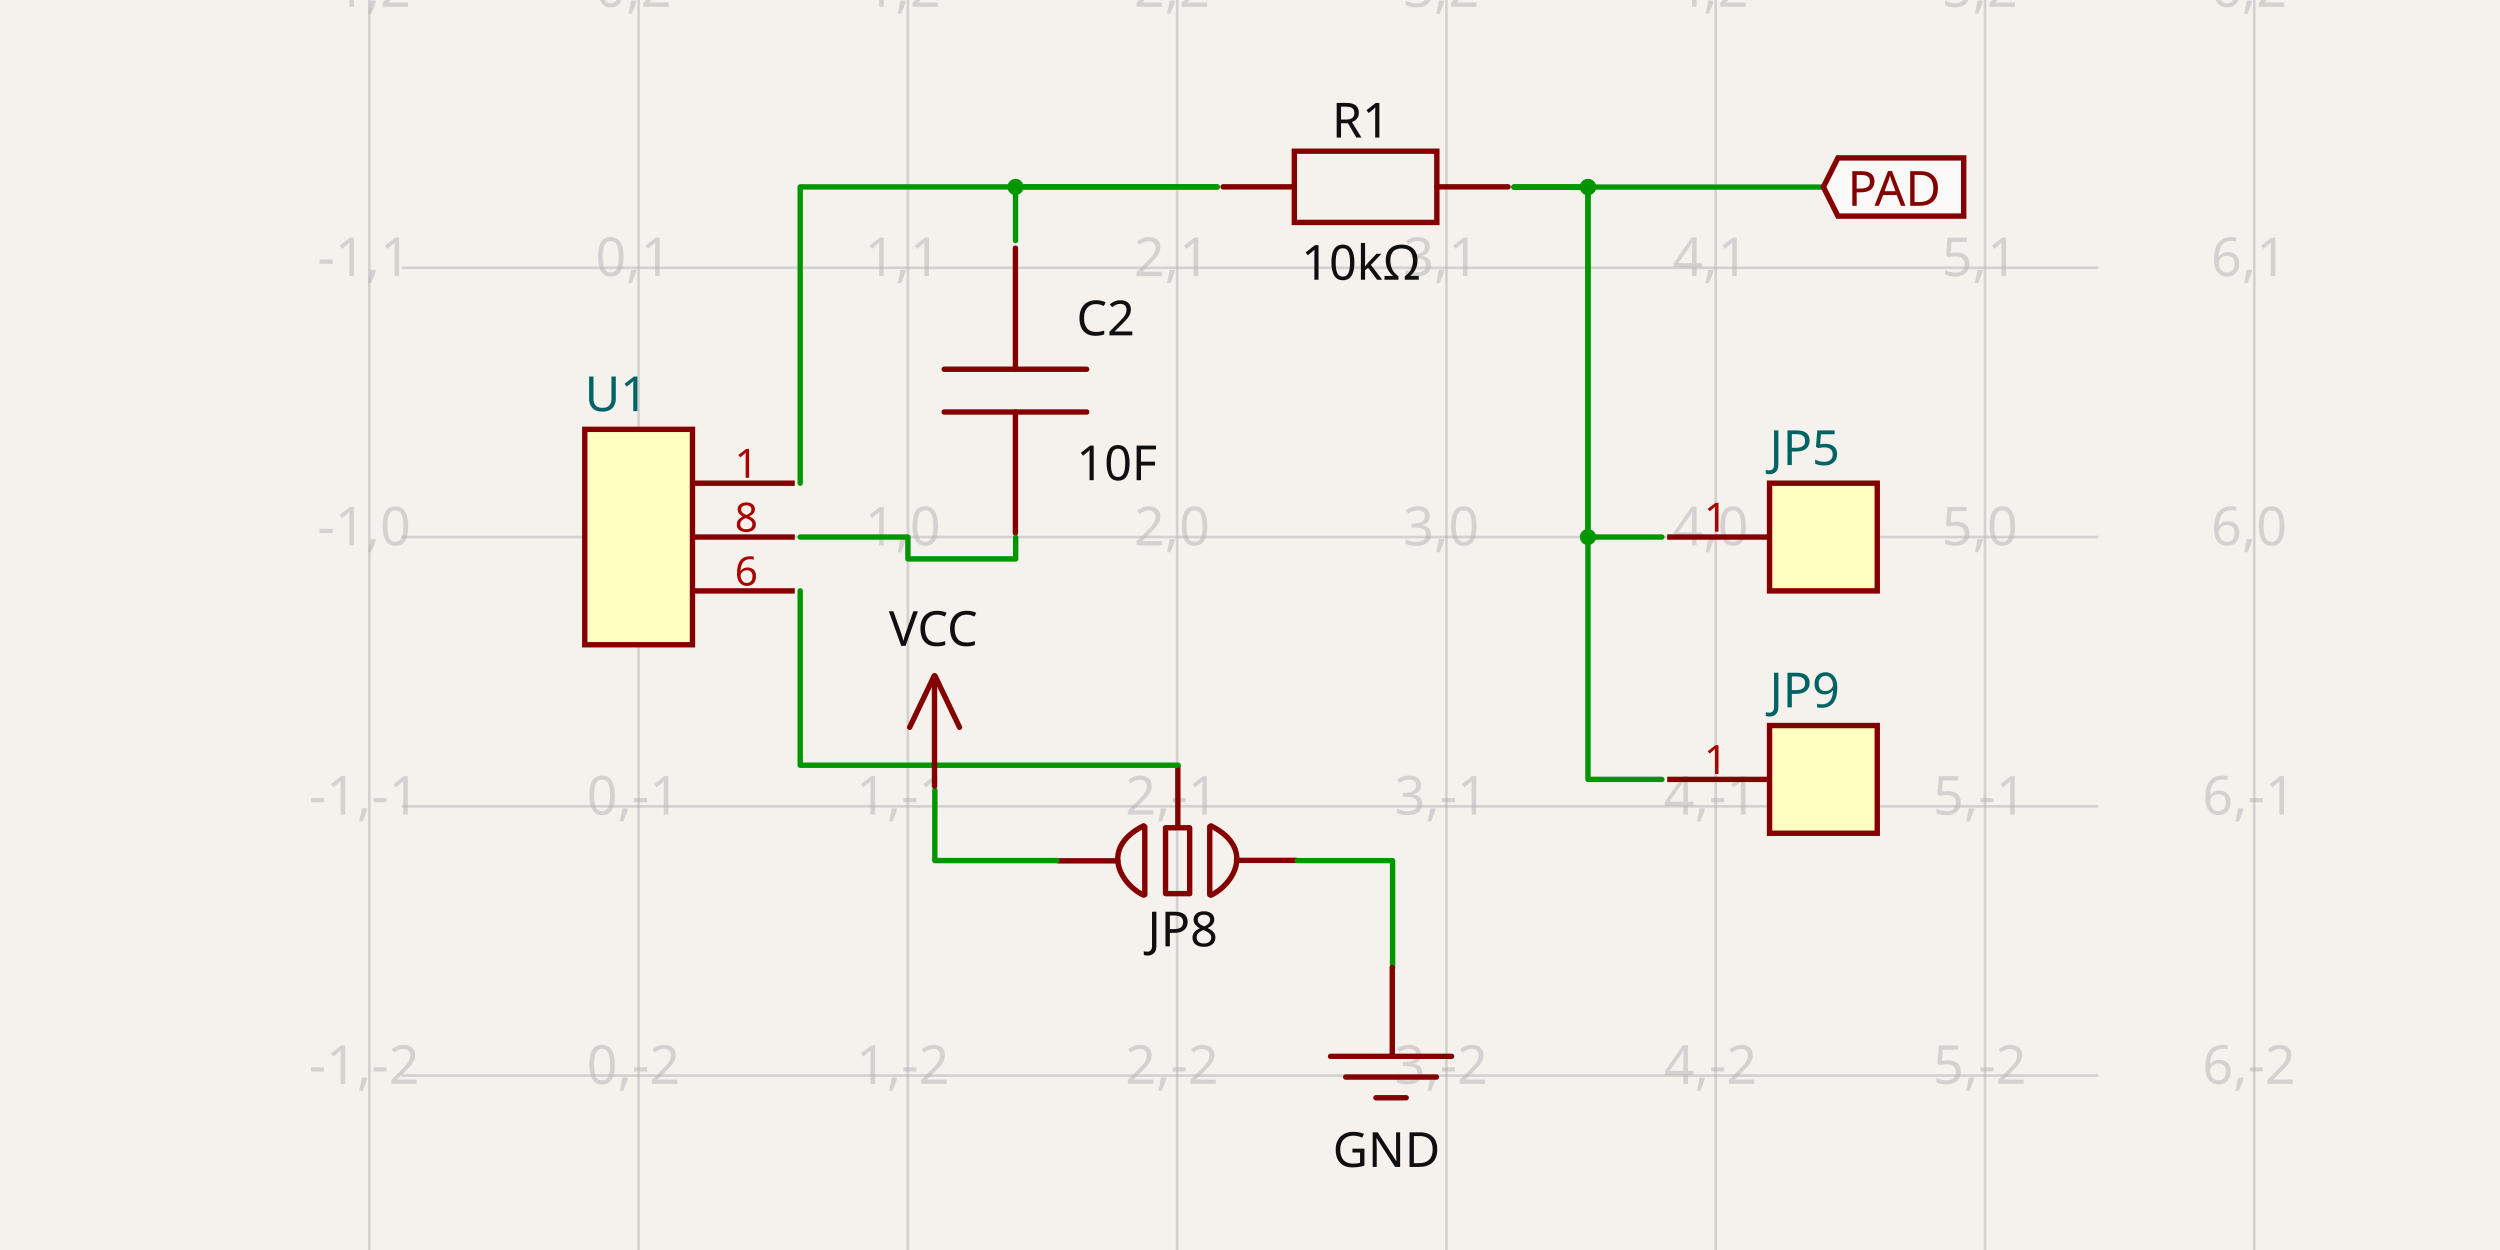
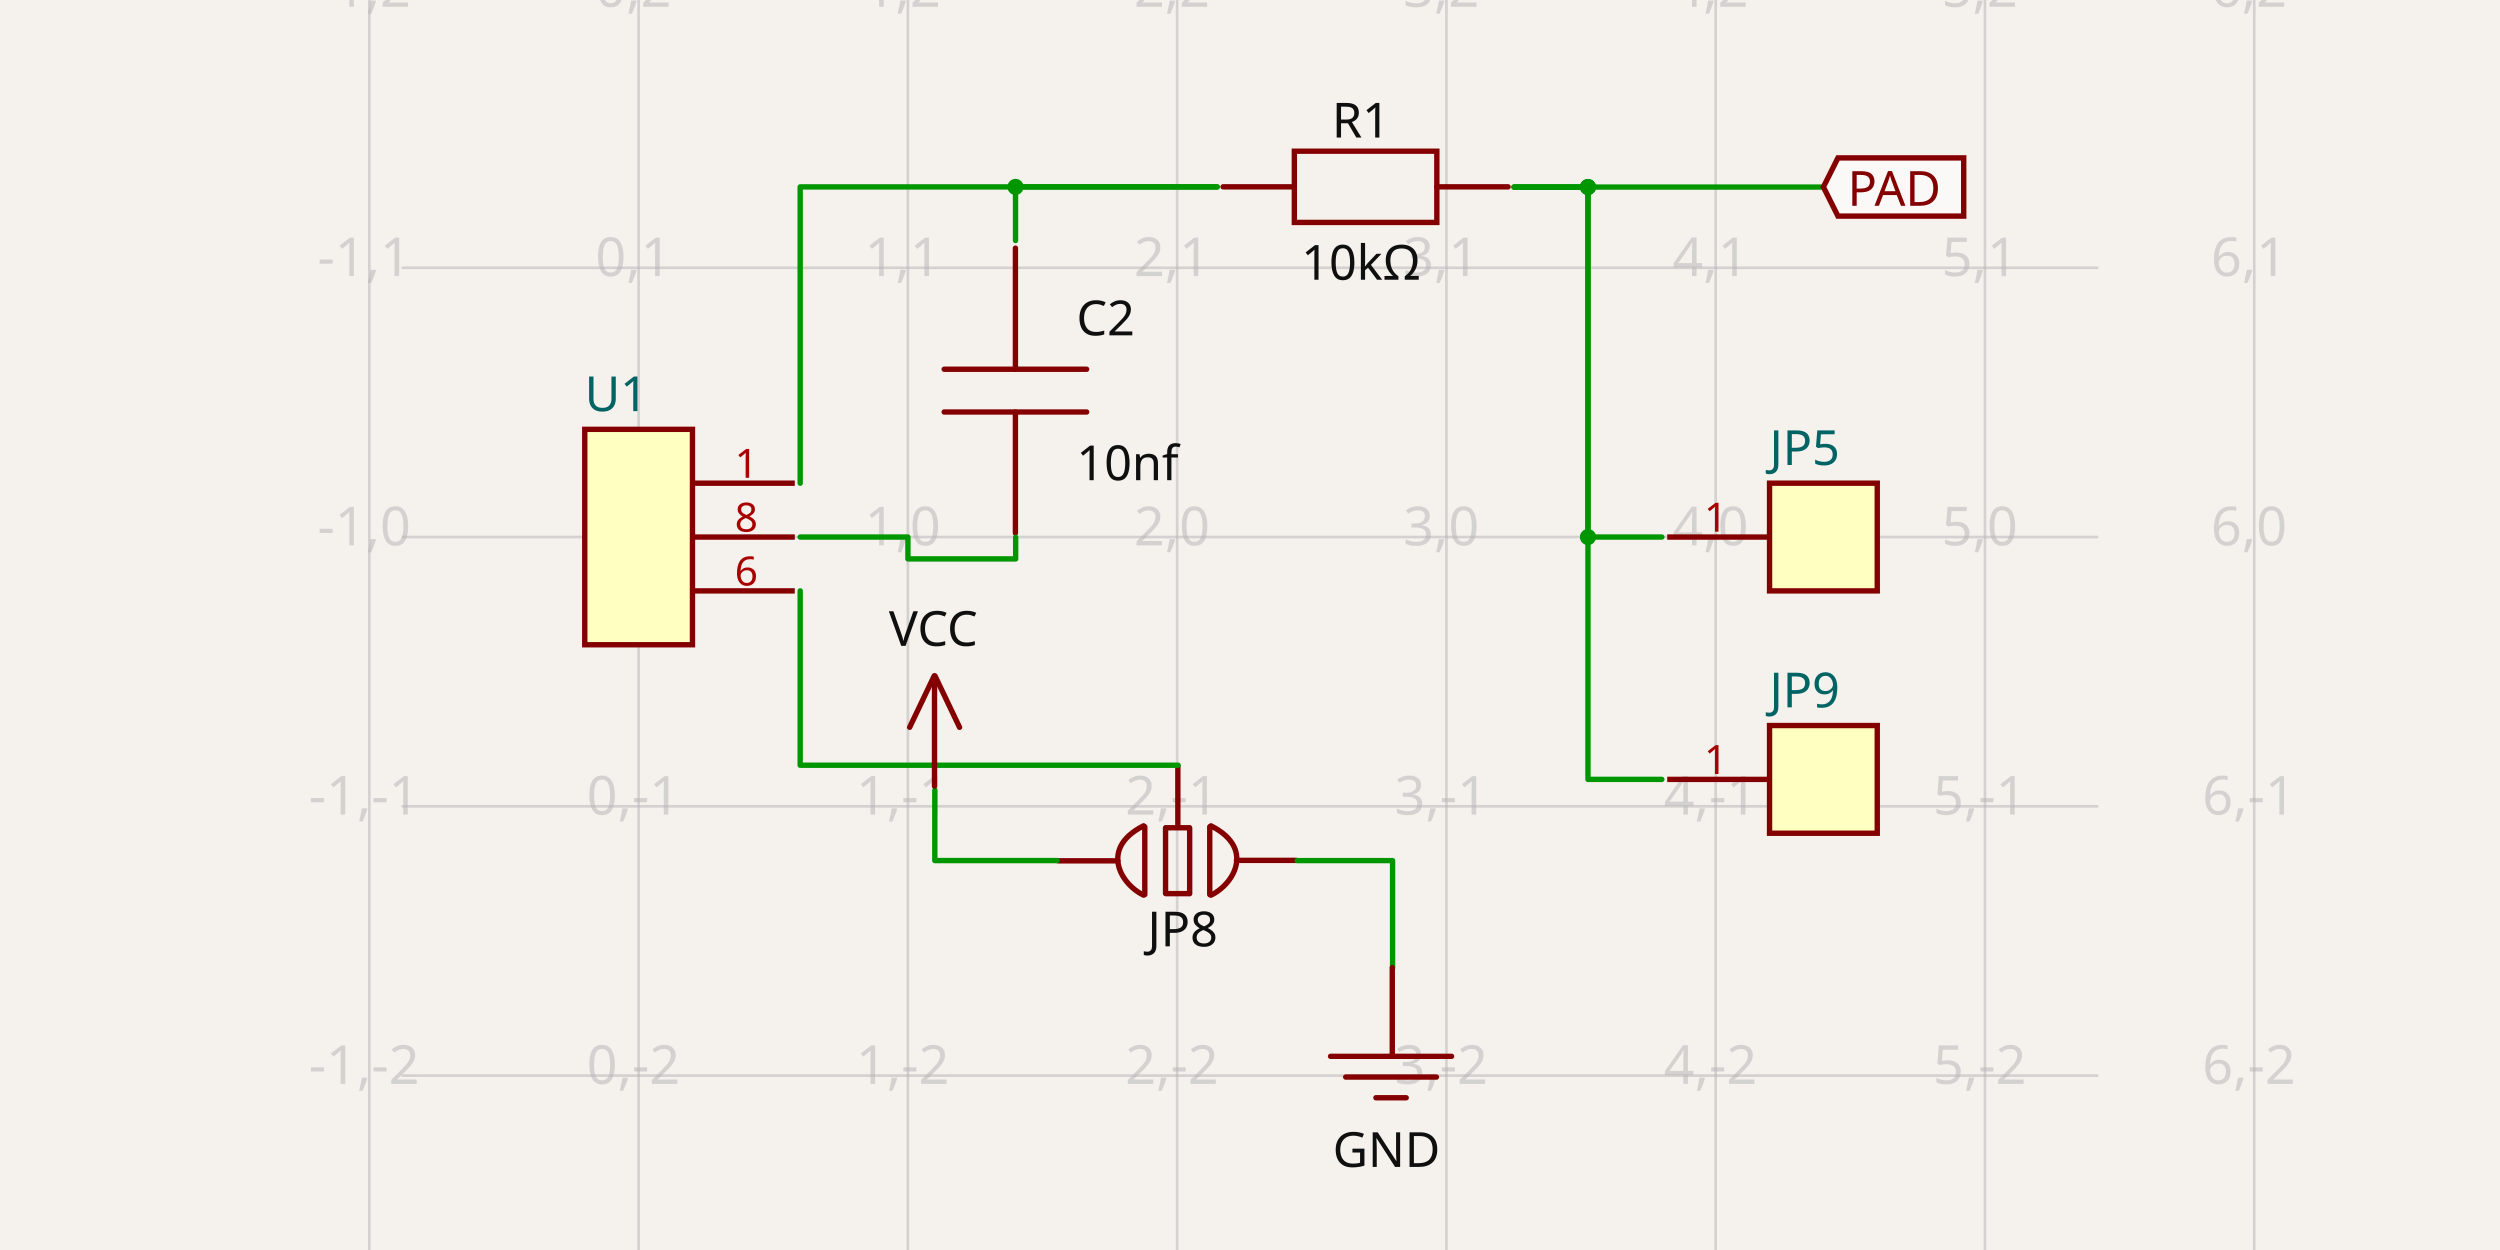
- <svg xmlns="http://www.w3.org/2000/svg" width="1200" height="600" style="background-color: rgb(245, 241, 237)" data-real-to-screen-transform="matrix(129.249378026,0,0,-129.249378026,306.5349788794,257.7821134881)" data-software-used-string="@tscircuit/core@0.0.629">
+ <svg xmlns="http://www.w3.org/2000/svg" width="1200" height="600" style="background-color: rgb(245, 241, 237)" data-real-to-screen-transform="matrix(129.249378026,0,0,-129.249378026,306.5349788794,257.7821134881)" data-software-used-string="@tscircuit/core@0.0.641">
  <style>
              .boundary { fill: rgb(245, 241, 237); }
              .schematic-boundary { fill: none; stroke: #fff; }
              .component { fill: none; stroke: rgb(132, 0, 0); }
              .chip { fill: rgb(255, 255, 194); stroke: rgb(132, 0, 0); }
              .component-pin { fill: none; stroke: rgb(132, 0, 0); }
              .trace:hover {
                filter: invert(1);
              }
              .trace:hover .trace-crossing-outline {
                opacity: 0;
              }
              .trace:hover .trace-junction {
                filter: invert(1);
              }
              .text { font-family: sans-serif; fill: rgb(0, 150, 0); }
              .pin-number { fill: rgb(169, 0, 0); }
              .port-label { fill: rgb(0, 100, 100); }
              .component-name { fill: rgb(0, 100, 100); }
            </style>
  <rect class="boundary" x="0" y="0" width="1200" height="600" />
  <g class="grid">
    <line x1="177.286" y1="600" x2="177.286" y2="-2.808064891723916e-11" stroke="rgb(181, 181, 181)" stroke-width="1.292" stroke-opacity="0.5" />
    <line x1="306.535" y1="600" x2="306.535" y2="-2.808064891723916e-11" stroke="rgb(181, 181, 181)" stroke-width="1.292" stroke-opacity="0.5" />
    <line x1="435.784" y1="600" x2="435.784" y2="-2.808064891723916e-11" stroke="rgb(181, 181, 181)" stroke-width="1.292" stroke-opacity="0.5" />
    <line x1="565.034" y1="600" x2="565.034" y2="-2.808064891723916e-11" stroke="rgb(181, 181, 181)" stroke-width="1.292" stroke-opacity="0.5" />
    <line x1="694.283" y1="600" x2="694.283" y2="-2.808064891723916e-11" stroke="rgb(181, 181, 181)" stroke-width="1.292" stroke-opacity="0.5" />
    <line x1="823.532" y1="600" x2="823.532" y2="-2.808064891723916e-11" stroke="rgb(181, 181, 181)" stroke-width="1.292" stroke-opacity="0.5" />
    <line x1="952.782" y1="600" x2="952.782" y2="-2.808064891723916e-11" stroke="rgb(181, 181, 181)" stroke-width="1.292" stroke-opacity="0.5" />
    <line x1="1082.031" y1="600" x2="1082.031" y2="-2.808064891723916e-11" stroke="rgb(181, 181, 181)" stroke-width="1.292" stroke-opacity="0.5" />
    <line x1="192.796" y1="645.53" x2="1007.204" y2="645.53" stroke="rgb(181, 181, 181)" stroke-width="1.292" stroke-opacity="0.5" />
    <line x1="192.796" y1="516.281" x2="1007.204" y2="516.281" stroke="rgb(181, 181, 181)" stroke-width="1.292" stroke-opacity="0.5" />
    <line x1="192.796" y1="387.031" x2="1007.204" y2="387.031" stroke="rgb(181, 181, 181)" stroke-width="1.292" stroke-opacity="0.5" />
    <line x1="192.796" y1="257.782" x2="1007.204" y2="257.782" stroke="rgb(181, 181, 181)" stroke-width="1.292" stroke-opacity="0.5" />
    <line x1="192.796" y1="128.533" x2="1007.204" y2="128.533" stroke="rgb(181, 181, 181)" stroke-width="1.292" stroke-opacity="0.5" />
    <line x1="192.796" y1="-0.717" x2="1007.204" y2="-0.717" stroke="rgb(181, 181, 181)" stroke-width="1.292" stroke-opacity="0.5" />
    <text x="174.786" y="640.53" fill="rgb(181, 181, 181)" font-size="25.85" fill-opacity="0.5" text-anchor="middle" dominant-baseline="middle" font-family="sans-serif">-1,-3</text>
    <text x="174.786" y="511.281" fill="rgb(181, 181, 181)" font-size="25.85" fill-opacity="0.5" text-anchor="middle" dominant-baseline="middle" font-family="sans-serif">-1,-2</text>
    <text x="174.786" y="382.031" fill="rgb(181, 181, 181)" font-size="25.85" fill-opacity="0.5" text-anchor="middle" dominant-baseline="middle" font-family="sans-serif">-1,-1</text>
    <text x="174.786" y="252.782" fill="rgb(181, 181, 181)" font-size="25.85" fill-opacity="0.5" text-anchor="middle" dominant-baseline="middle" font-family="sans-serif">-1,0</text>
    <text x="174.786" y="123.533" fill="rgb(181, 181, 181)" font-size="25.85" fill-opacity="0.5" text-anchor="middle" dominant-baseline="middle" font-family="sans-serif">-1,1</text>
    <text x="174.786" y="-5.717" fill="rgb(181, 181, 181)" font-size="25.85" fill-opacity="0.5" text-anchor="middle" dominant-baseline="middle" font-family="sans-serif">-1,2</text>
    <text x="304.035" y="640.53" fill="rgb(181, 181, 181)" font-size="25.85" fill-opacity="0.5" text-anchor="middle" dominant-baseline="middle" font-family="sans-serif">0,-3</text>
    <text x="304.035" y="511.281" fill="rgb(181, 181, 181)" font-size="25.85" fill-opacity="0.5" text-anchor="middle" dominant-baseline="middle" font-family="sans-serif">0,-2</text>
    <text x="304.035" y="382.031" fill="rgb(181, 181, 181)" font-size="25.85" fill-opacity="0.5" text-anchor="middle" dominant-baseline="middle" font-family="sans-serif">0,-1</text>
    <text x="304.035" y="252.782" fill="rgb(181, 181, 181)" font-size="25.85" fill-opacity="0.5" text-anchor="middle" dominant-baseline="middle" font-family="sans-serif">0,0</text>
    <text x="304.035" y="123.533" fill="rgb(181, 181, 181)" font-size="25.85" fill-opacity="0.5" text-anchor="middle" dominant-baseline="middle" font-family="sans-serif">0,1</text>
    <text x="304.035" y="-5.717" fill="rgb(181, 181, 181)" font-size="25.85" fill-opacity="0.5" text-anchor="middle" dominant-baseline="middle" font-family="sans-serif">0,2</text>
    <text x="433.284" y="640.53" fill="rgb(181, 181, 181)" font-size="25.85" fill-opacity="0.5" text-anchor="middle" dominant-baseline="middle" font-family="sans-serif">1,-3</text>
    <text x="433.284" y="511.281" fill="rgb(181, 181, 181)" font-size="25.85" fill-opacity="0.5" text-anchor="middle" dominant-baseline="middle" font-family="sans-serif">1,-2</text>
    <text x="433.284" y="382.031" fill="rgb(181, 181, 181)" font-size="25.85" fill-opacity="0.5" text-anchor="middle" dominant-baseline="middle" font-family="sans-serif">1,-1</text>
    <text x="433.284" y="252.782" fill="rgb(181, 181, 181)" font-size="25.85" fill-opacity="0.5" text-anchor="middle" dominant-baseline="middle" font-family="sans-serif">1,0</text>
    <text x="433.284" y="123.533" fill="rgb(181, 181, 181)" font-size="25.85" fill-opacity="0.5" text-anchor="middle" dominant-baseline="middle" font-family="sans-serif">1,1</text>
    <text x="433.284" y="-5.717" fill="rgb(181, 181, 181)" font-size="25.85" fill-opacity="0.5" text-anchor="middle" dominant-baseline="middle" font-family="sans-serif">1,2</text>
    <text x="562.534" y="640.53" fill="rgb(181, 181, 181)" font-size="25.85" fill-opacity="0.5" text-anchor="middle" dominant-baseline="middle" font-family="sans-serif">2,-3</text>
    <text x="562.534" y="511.281" fill="rgb(181, 181, 181)" font-size="25.85" fill-opacity="0.5" text-anchor="middle" dominant-baseline="middle" font-family="sans-serif">2,-2</text>
    <text x="562.534" y="382.031" fill="rgb(181, 181, 181)" font-size="25.85" fill-opacity="0.5" text-anchor="middle" dominant-baseline="middle" font-family="sans-serif">2,-1</text>
    <text x="562.534" y="252.782" fill="rgb(181, 181, 181)" font-size="25.85" fill-opacity="0.5" text-anchor="middle" dominant-baseline="middle" font-family="sans-serif">2,0</text>
    <text x="562.534" y="123.533" fill="rgb(181, 181, 181)" font-size="25.85" fill-opacity="0.5" text-anchor="middle" dominant-baseline="middle" font-family="sans-serif">2,1</text>
    <text x="562.534" y="-5.717" fill="rgb(181, 181, 181)" font-size="25.85" fill-opacity="0.5" text-anchor="middle" dominant-baseline="middle" font-family="sans-serif">2,2</text>
    <text x="691.783" y="640.53" fill="rgb(181, 181, 181)" font-size="25.85" fill-opacity="0.5" text-anchor="middle" dominant-baseline="middle" font-family="sans-serif">3,-3</text>
    <text x="691.783" y="511.281" fill="rgb(181, 181, 181)" font-size="25.85" fill-opacity="0.5" text-anchor="middle" dominant-baseline="middle" font-family="sans-serif">3,-2</text>
    <text x="691.783" y="382.031" fill="rgb(181, 181, 181)" font-size="25.85" fill-opacity="0.5" text-anchor="middle" dominant-baseline="middle" font-family="sans-serif">3,-1</text>
    <text x="691.783" y="252.782" fill="rgb(181, 181, 181)" font-size="25.85" fill-opacity="0.5" text-anchor="middle" dominant-baseline="middle" font-family="sans-serif">3,0</text>
    <text x="691.783" y="123.533" fill="rgb(181, 181, 181)" font-size="25.85" fill-opacity="0.5" text-anchor="middle" dominant-baseline="middle" font-family="sans-serif">3,1</text>
    <text x="691.783" y="-5.717" fill="rgb(181, 181, 181)" font-size="25.85" fill-opacity="0.5" text-anchor="middle" dominant-baseline="middle" font-family="sans-serif">3,2</text>
    <text x="821.032" y="640.53" fill="rgb(181, 181, 181)" font-size="25.85" fill-opacity="0.5" text-anchor="middle" dominant-baseline="middle" font-family="sans-serif">4,-3</text>
    <text x="821.032" y="511.281" fill="rgb(181, 181, 181)" font-size="25.85" fill-opacity="0.5" text-anchor="middle" dominant-baseline="middle" font-family="sans-serif">4,-2</text>
    <text x="821.032" y="382.031" fill="rgb(181, 181, 181)" font-size="25.85" fill-opacity="0.5" text-anchor="middle" dominant-baseline="middle" font-family="sans-serif">4,-1</text>
    <text x="821.032" y="252.782" fill="rgb(181, 181, 181)" font-size="25.85" fill-opacity="0.5" text-anchor="middle" dominant-baseline="middle" font-family="sans-serif">4,0</text>
    <text x="821.032" y="123.533" fill="rgb(181, 181, 181)" font-size="25.85" fill-opacity="0.5" text-anchor="middle" dominant-baseline="middle" font-family="sans-serif">4,1</text>
    <text x="821.032" y="-5.717" fill="rgb(181, 181, 181)" font-size="25.85" fill-opacity="0.5" text-anchor="middle" dominant-baseline="middle" font-family="sans-serif">4,2</text>
    <text x="950.282" y="640.53" fill="rgb(181, 181, 181)" font-size="25.85" fill-opacity="0.5" text-anchor="middle" dominant-baseline="middle" font-family="sans-serif">5,-3</text>
    <text x="950.282" y="511.281" fill="rgb(181, 181, 181)" font-size="25.85" fill-opacity="0.5" text-anchor="middle" dominant-baseline="middle" font-family="sans-serif">5,-2</text>
    <text x="950.282" y="382.031" fill="rgb(181, 181, 181)" font-size="25.85" fill-opacity="0.5" text-anchor="middle" dominant-baseline="middle" font-family="sans-serif">5,-1</text>
    <text x="950.282" y="252.782" fill="rgb(181, 181, 181)" font-size="25.85" fill-opacity="0.5" text-anchor="middle" dominant-baseline="middle" font-family="sans-serif">5,0</text>
    <text x="950.282" y="123.533" fill="rgb(181, 181, 181)" font-size="25.85" fill-opacity="0.5" text-anchor="middle" dominant-baseline="middle" font-family="sans-serif">5,1</text>
    <text x="950.282" y="-5.717" fill="rgb(181, 181, 181)" font-size="25.85" fill-opacity="0.5" text-anchor="middle" dominant-baseline="middle" font-family="sans-serif">5,2</text>
    <text x="1079.531" y="640.53" fill="rgb(181, 181, 181)" font-size="25.85" fill-opacity="0.5" text-anchor="middle" dominant-baseline="middle" font-family="sans-serif">6,-3</text>
    <text x="1079.531" y="511.281" fill="rgb(181, 181, 181)" font-size="25.85" fill-opacity="0.5" text-anchor="middle" dominant-baseline="middle" font-family="sans-serif">6,-2</text>
    <text x="1079.531" y="382.031" fill="rgb(181, 181, 181)" font-size="25.85" fill-opacity="0.5" text-anchor="middle" dominant-baseline="middle" font-family="sans-serif">6,-1</text>
    <text x="1079.531" y="252.782" fill="rgb(181, 181, 181)" font-size="25.85" fill-opacity="0.5" text-anchor="middle" dominant-baseline="middle" font-family="sans-serif">6,0</text>
    <text x="1079.531" y="123.533" fill="rgb(181, 181, 181)" font-size="25.85" fill-opacity="0.5" text-anchor="middle" dominant-baseline="middle" font-family="sans-serif">6,1</text>
    <text x="1079.531" y="-5.717" fill="rgb(181, 181, 181)" font-size="25.85" fill-opacity="0.5" text-anchor="middle" dominant-baseline="middle" font-family="sans-serif">6,2</text>
  </g>
  <g data-circuit-json-type="schematic_component" data-schematic-component-id="schematic_component_0">
    <rect class="component chip" x="280.685" y="206.082" width="51.7" height="103.4" stroke-width="2.585px" fill="rgb(255, 255, 194)" stroke="rgb(132, 0, 0)" />
    <rect class="component-overlay" x="280.685" y="206.082" width="51.7" height="103.4" fill="transparent" />
    <text x="280.685" y="326.284" fill="#006464" text-anchor="start" dominant-baseline="middle" font-family="sans-serif" font-size="23.265px" transform="rotate(0, 280.6851, 326.2843)" />
    <text x="280.685" y="189.28" fill="#006464" text-anchor="start" dominant-baseline="middle" font-family="sans-serif" font-size="23.265px" transform="rotate(0, 280.6851, 189.2799)">U1</text>
    <line class="component-pin" x1="381.5" y1="283.632" x2="332.385" y2="283.632" stroke-width="2.585px" />
    <g data-schematic-port-id="source_port_0">
      <rect x="381.5" y="281.047" width="5.17" height="5.17" opacity="0" />
    </g>
    <text class="pin-number" x="358.235" y="281.047" style="font-family: sans-serif;" fill="rgb(169, 0, 0)" text-anchor="middle" dominant-baseline="auto" font-size="19.387px" transform="">6</text>
    <line class="component-pin" x1="381.5" y1="257.782" x2="332.385" y2="257.782" stroke-width="2.585px" />
    <g data-schematic-port-id="source_port_1">
      <rect x="381.5" y="255.197" width="5.17" height="5.17" opacity="0" />
    </g>
    <text class="pin-number" x="358.235" y="255.197" style="font-family: sans-serif;" fill="rgb(169, 0, 0)" text-anchor="middle" dominant-baseline="auto" font-size="19.387px" transform="">8</text>
    <line class="component-pin" x1="381.5" y1="231.932" x2="332.385" y2="231.932" stroke-width="2.585px" />
    <g data-schematic-port-id="source_port_2">
      <rect x="381.5" y="229.347" width="5.17" height="5.17" opacity="0" />
    </g>
    <text class="pin-number" x="358.235" y="229.347" style="font-family: sans-serif;" fill="rgb(169, 0, 0)" text-anchor="middle" dominant-baseline="auto" font-size="19.387px" transform="">1</text>
  </g>
  <g data-circuit-json-type="schematic_component" data-schematic-component-id="schematic_component_1">
    <rect class="component-overlay" x="453.206" y="119.106" width="68.394" height="136.789" fill="transparent" />
    <path d="M 487.403 119.106 L 487.403 177.241" stroke="rgb(132, 0, 0)" fill="none" stroke-width="2.585px" stroke-linecap="round" />
    <path d="M 487.403 197.759 L 487.403 255.894" stroke="rgb(132, 0, 0)" fill="none" stroke-width="2.585px" stroke-linecap="round" />
    <path d="M 453.206 177.241 L 521.6 177.241" stroke="rgb(132, 0, 0)" fill="none" stroke-width="2.585px" stroke-linecap="round" />
    <path d="M 453.206 197.759 L 521.6 197.759" stroke="rgb(132, 0, 0)" fill="none" stroke-width="2.585px" stroke-linecap="round" />
    <text x="516.709" y="160.951" fill="rgb(15, 15, 15)" font-family="sans-serif" text-anchor="start" dominant-baseline="auto" font-size="23.265px">C2</text>
-     <text x="516.709" y="212.439" fill="rgb(15, 15, 15)" font-family="sans-serif" text-anchor="start" dominant-baseline="hanging" font-size="23.265px">10F</text>
+     <text x="516.709" y="212.439" fill="rgb(15, 15, 15)" font-family="sans-serif" text-anchor="start" dominant-baseline="hanging" font-size="23.265px">10nf</text>
  </g>
  <g data-circuit-json-type="schematic_component" data-schematic-component-id="schematic_component_2">
    <rect class="component-overlay" x="587.09" y="72.578" width="136.789" height="34.197" fill="transparent" />
    <path d="M 587.09 89.677 L 621.287 89.677" stroke="rgb(132, 0, 0)" fill="none" stroke-width="2.585px" stroke-linecap="round" />
    <path d="M 689.682 89.677 L 723.879 89.677" stroke="rgb(132, 0, 0)" fill="none" stroke-width="2.585px" stroke-linecap="round" />
    <path d="M 655.484 72.578 L 689.682 72.578 L 689.682 106.775 L 621.287 106.775 L 621.287 72.578 L 655.484 72.578" stroke="rgb(132, 0, 0)" fill="none" stroke-width="2.585px" stroke-linecap="round" />
    <text x="653.246" y="66.012" fill="rgb(15, 15, 15)" font-family="sans-serif" text-anchor="middle" dominant-baseline="auto" font-size="23.265px">R1</text>
    <text x="653.246" y="116.226" fill="rgb(15, 15, 15)" font-family="sans-serif" text-anchor="middle" dominant-baseline="hanging" font-size="23.265px">10kΩ</text>
  </g>
  <g data-circuit-json-type="schematic_component" data-schematic-component-id="schematic_component_3">
    <rect class="component chip" x="849.382" y="231.932" width="51.7" height="51.7" stroke-width="2.585px" fill="rgb(255, 255, 194)" stroke="rgb(132, 0, 0)" />
    <rect class="component-overlay" x="849.382" y="231.932" width="51.7" height="51.7" fill="transparent" />
    <text x="849.382" y="300.434" fill="#006464" text-anchor="start" dominant-baseline="middle" font-family="sans-serif" font-size="23.265px" transform="rotate(0, 849.3824, 300.4344)" />
    <text x="849.382" y="215.13" fill="#006464" text-anchor="start" dominant-baseline="middle" font-family="sans-serif" font-size="23.265px" transform="rotate(0, 849.3824, 215.1298)">JP5</text>
    <line class="component-pin" x1="800.268" y1="257.782" x2="849.382" y2="257.782" stroke-width="2.585px" />
    <g data-schematic-port-id="source_port_7">
      <rect x="795.098" y="255.197" width="5.17" height="5.17" opacity="0" />
    </g>
    <text class="pin-number" x="823.532" y="255.197" style="font-family: sans-serif;" fill="rgb(169, 0, 0)" text-anchor="middle" dominant-baseline="auto" font-size="19.387px" transform="">1</text>
  </g>
  <g data-circuit-json-type="schematic_component" data-schematic-component-id="schematic_component_4">
    <rect class="component chip" x="849.382" y="348.257" width="51.7" height="51.7" stroke-width="2.585px" fill="rgb(255, 255, 194)" stroke="rgb(132, 0, 0)" />
    <rect class="component-overlay" x="849.382" y="348.257" width="51.7" height="51.7" fill="transparent" />
    <text x="849.382" y="416.759" fill="#006464" text-anchor="start" dominant-baseline="middle" font-family="sans-serif" font-size="23.265px" transform="rotate(0, 849.3824, 416.7588)" />
    <text x="849.382" y="331.454" fill="#006464" text-anchor="start" dominant-baseline="middle" font-family="sans-serif" font-size="23.265px" transform="rotate(0, 849.3824, 331.4543)">JP9</text>
    <line class="component-pin" x1="800.268" y1="374.107" x2="849.382" y2="374.107" stroke-width="2.585px" />
    <g data-schematic-port-id="source_port_8">
      <rect x="795.098" y="371.522" width="5.17" height="5.17" opacity="0" />
    </g>
    <text class="pin-number" x="823.532" y="371.522" style="font-family: sans-serif;" fill="rgb(169, 0, 0)" text-anchor="middle" dominant-baseline="auto" font-size="19.387px" transform="">1</text>
  </g>
  <g data-circuit-json-type="schematic_component" data-schematic-component-id="schematic_component_5">
    <rect class="component-overlay" x="507.916" y="367.75" width="114.295" height="61.926" fill="transparent" />
    <path d="M 593.487 412.972 L 622.211 412.972" stroke="rgb(132, 0, 0)" fill="none" stroke-width="2.585px" stroke-linecap="round" />
    <path d="M 507.916 413.194 L 536.57 413.194" stroke="rgb(132, 0, 0)" fill="none" stroke-width="2.585px" stroke-linecap="round" />
    <path d="M 565.371 396.474 L 565.371 367.75" stroke="rgb(132, 0, 0)" fill="none" stroke-width="2.585px" stroke-linecap="round" />
    <path d="M 549.5 429.405 L 549.5 396.836" stroke="rgb(132, 0, 0)" fill="none" stroke-width="2.585px" stroke-linecap="round" />
    <path d="M 559.465 428.848 L 559.465 397.373" stroke="rgb(132, 0, 0)" fill="none" stroke-width="2.585px" stroke-linecap="round" />
    <path d="M 571.036 428.884 L 571.036 397.447" stroke="rgb(132, 0, 0)" fill="none" stroke-width="2.585px" stroke-linecap="round" />
    <path d="M 559.716 428.943 L 570.933 428.943" stroke="rgb(132, 0, 0)" fill="none" stroke-width="2.585px" stroke-linecap="round" />
    <path d="M 559.741 397.331 L 570.887 397.331" stroke="rgb(132, 0, 0)" fill="none" stroke-width="2.585px" stroke-linecap="round" />
    <path d="M 580.674 429.417 L 580.674 396.848" stroke="rgb(132, 0, 0)" fill="none" stroke-width="2.585px" stroke-linecap="round" />
    <path d="M 581.274 396.414 L 581.274 396.414 L 583.294 397.503 L 585.111 398.632 L 586.732 399.797 L 588.164 400.994 L 589.413 402.218 L 590.487 403.465 L 591.392 404.732 L 592.135 406.014 L 592.723 407.307 L 593.162 408.607 L 593.46 409.909 L 593.623 411.21 L 593.658 412.506 L 593.573 413.792 L 593.372 415.064 L 593.065 416.318 L 592.656 417.55 L 592.154 418.756 L 591.564 419.931 L 590.894 421.072 L 590.151 422.174 L 589.341 423.234 L 588.471 424.247 L 587.548 425.209 L 586.579 426.115 L 585.57 426.962 L 584.529 427.746 L 583.462 428.463 L 582.376 429.107 L 581.277 429.676 L 581.277 429.676" stroke="rgb(132, 0, 0)" fill="none" stroke-width="2.585px" stroke-linecap="round" />
    <path d="M 548.909 396.397 L 548.909 396.397 L 546.89 397.487 L 545.073 398.616 L 543.452 399.781 L 542.02 400.977 L 540.771 402.201 L 539.697 403.449 L 538.792 404.716 L 538.049 405.998 L 537.461 407.29 L 537.022 408.59 L 536.724 409.893 L 536.561 411.194 L 536.525 412.489 L 536.611 413.775 L 536.811 415.047 L 537.119 416.301 L 537.528 417.533 L 538.03 418.739 L 538.62 419.915 L 539.289 421.056 L 540.033 422.158 L 540.843 423.218 L 541.713 424.23 L 542.636 425.192 L 543.605 426.099 L 544.613 426.946 L 545.655 427.73 L 546.722 428.446 L 547.808 429.091 L 548.907 429.66 L 548.907 429.66" stroke="rgb(132, 0, 0)" fill="none" stroke-width="2.585px" stroke-linecap="round" />
    <text x="567.701" y="436.196" fill="rgb(15, 15, 15)" font-family="sans-serif" text-anchor="middle" dominant-baseline="hanging" font-size="23.265px">JP8</text>
  </g>
  <g class="trace" data-circuit-json-type="schematic_trace" data-schematic-trace-id="schematic_trace_0">
    <path d="M 487.519 257.938 L 487.519 268.282 L 435.802 268.282 L 435.802 257.782 L 384.085 257.782" class="trace-invisible-hover-outline" stroke="rgb(0, 150, 0)" fill="none" stroke-width="20.68px" stroke-linecap="round" opacity="0" stroke-linejoin="round" />
    <path d="M 487.519 257.938 L 487.519 268.282 L 435.802 268.282 L 435.802 257.782 L 384.085 257.782" stroke="rgb(0, 150, 0)" fill="none" stroke-width="2.585px" stroke-linecap="round" stroke-linejoin="round" />
  </g>
  <g class="trace" data-circuit-json-type="schematic_trace" data-schematic-trace-id="schematic_trace_1">
    <path d="M 487.449 115.451 L 487.449 89.723 L 584.254 89.723" class="trace-invisible-hover-outline" stroke="rgb(0, 150, 0)" fill="none" stroke-width="20.68px" stroke-linecap="round" opacity="0" stroke-linejoin="round" />
    <path d="M 487.449 115.451 L 487.449 89.723 L 584.254 89.723" stroke="rgb(0, 150, 0)" fill="none" stroke-width="2.585px" stroke-linecap="round" stroke-linejoin="round" />
  </g>
  <g class="trace" data-circuit-json-type="schematic_trace" data-schematic-trace-id="schematic_trace_2">
    <path d="M 584.254 89.723 L 384.085 89.723 L 384.085 231.932" class="trace-invisible-hover-outline" stroke="rgb(0, 150, 0)" fill="none" stroke-width="20.68px" stroke-linecap="round" opacity="0" stroke-linejoin="round" />
    <path d="M 584.254 89.723 L 384.085 89.723 L 384.085 231.932" stroke="rgb(0, 150, 0)" fill="none" stroke-width="2.585px" stroke-linecap="round" stroke-linejoin="round" />
    <circle cx="487.449" cy="89.723" r="3.877" class="trace-junction" fill="rgb(0, 150, 0)" />
  </g>
  <g class="trace" data-circuit-json-type="schematic_trace" data-schematic-trace-id="schematic_trace_3">
    <path d="M 726.762 89.793 L 875.232 89.793 L 875.232 89.758" class="trace-invisible-hover-outline" stroke="rgb(0, 150, 0)" fill="none" stroke-width="20.68px" stroke-linecap="round" opacity="0" stroke-linejoin="round" />
    <path d="M 726.762 89.793 L 875.232 89.793 L 875.232 89.758" stroke="rgb(0, 150, 0)" fill="none" stroke-width="2.585px" stroke-linecap="round" stroke-linejoin="round" />
  </g>
  <g class="trace" data-circuit-json-type="schematic_trace" data-schematic-trace-id="schematic_trace_4">
    <path d="M 797.683 257.782 L 780.884 257.782 L 762.222 257.782 L 762.222 89.793 L 743.561 89.793 L 726.762 89.793" class="trace-invisible-hover-outline" stroke="rgb(0, 150, 0)" fill="none" stroke-width="20.68px" stroke-linecap="round" opacity="0" stroke-linejoin="round" />
    <path d="M 797.683 257.782 L 780.884 257.782 L 762.222 257.782 L 762.222 89.793 L 743.561 89.793 L 726.762 89.793" stroke="rgb(0, 150, 0)" fill="none" stroke-width="2.585px" stroke-linecap="round" stroke-linejoin="round" />
    <circle cx="762.222" cy="89.793" r="3.877" class="trace-junction" fill="rgb(0, 150, 0)" />
  </g>
  <g class="trace" data-circuit-json-type="schematic_trace" data-schematic-trace-id="schematic_trace_5">
    <path d="M 797.683 374.107 L 769.251 374.107 L 762.222 374.107 L 762.222 89.793 L 755.194 89.793 L 726.762 89.793" class="trace-invisible-hover-outline" stroke="rgb(0, 150, 0)" fill="none" stroke-width="20.68px" stroke-linecap="round" opacity="0" stroke-linejoin="round" />
    <path d="M 797.683 374.107 L 769.251 374.107 L 762.222 374.107 L 762.222 89.793 L 755.194 89.793 L 726.762 89.793" stroke="rgb(0, 150, 0)" fill="none" stroke-width="2.585px" stroke-linecap="round" stroke-linejoin="round" />
    <circle cx="762.222" cy="89.793" r="3.877" class="trace-junction" fill="rgb(0, 150, 0)" />
    <circle cx="762.222" cy="257.782" r="3.877" class="trace-junction" fill="rgb(0, 150, 0)" />
  </g>
  <g class="trace" data-circuit-json-type="schematic_trace" data-schematic-trace-id="schematic_trace_6">
    <path d="M 565.485 367.308 L 384.085 367.308 L 384.085 283.632" class="trace-invisible-hover-outline" stroke="rgb(0, 150, 0)" fill="none" stroke-width="20.68px" stroke-linecap="round" opacity="0" stroke-linejoin="round" />
    <path d="M 565.485 367.308 L 384.085 367.308 L 384.085 283.632" stroke="rgb(0, 150, 0)" fill="none" stroke-width="2.585px" stroke-linecap="round" stroke-linejoin="round" />
  </g>
  <g class="trace" data-circuit-json-type="schematic_trace" data-schematic-trace-id="schematic_trace_7">
    <path d="M 507.414 413.07 L 448.709 413.07 L 448.709 379.277" class="trace-invisible-hover-outline" stroke="rgb(0, 150, 0)" fill="none" stroke-width="20.68px" stroke-linecap="round" opacity="0" stroke-linejoin="round" />
    <path d="M 507.414 413.07 L 448.709 413.07 L 448.709 379.277" stroke="rgb(0, 150, 0)" fill="none" stroke-width="2.585px" stroke-linecap="round" stroke-linejoin="round" />
  </g>
  <g class="trace" data-circuit-json-type="schematic_trace" data-schematic-trace-id="schematic_trace_8">
    <path d="M 622.653 413.087 L 668.433 413.087 L 668.433 464.581" class="trace-invisible-hover-outline" stroke="rgb(0, 150, 0)" fill="none" stroke-width="20.68px" stroke-linecap="round" opacity="0" stroke-linejoin="round" />
    <path d="M 622.653 413.087 L 668.433 413.087 L 668.433 464.581" stroke="rgb(0, 150, 0)" fill="none" stroke-width="2.585px" stroke-linecap="round" stroke-linejoin="round" />
  </g>
  <g class="schematic-port-hover" data-schematic-port-id="source_port_0">
    <circle cx="384.085" cy="283.632" r="5.17" fill="red" opacity="0" />
  </g>
  <g class="schematic-port-hover" data-schematic-port-id="source_port_1">
    <circle cx="384.085" cy="257.782" r="5.17" fill="red" opacity="0" />
  </g>
  <g class="schematic-port-hover" data-schematic-port-id="source_port_2">
    <circle cx="384.085" cy="231.932" r="5.17" fill="red" opacity="0" />
  </g>
  <g class="schematic-port-hover" data-schematic-port-id="source_port_3">
    <circle cx="487.519" cy="257.938" r="5.17" fill="red" opacity="0" />
  </g>
  <g class="schematic-port-hover" data-schematic-port-id="source_port_4">
    <circle cx="487.449" cy="115.451" r="5.17" fill="red" opacity="0" />
  </g>
  <g class="schematic-port-hover" data-schematic-port-id="source_port_5">
    <circle cx="584.254" cy="89.723" r="5.17" fill="red" opacity="0" />
  </g>
  <g class="schematic-port-hover" data-schematic-port-id="source_port_6">
    <circle cx="726.762" cy="89.793" r="5.17" fill="red" opacity="0" />
  </g>
  <g class="schematic-port-hover" data-schematic-port-id="source_port_7">
    <circle cx="797.683" cy="257.782" r="5.17" fill="red" opacity="0" />
  </g>
  <g class="schematic-port-hover" data-schematic-port-id="source_port_8">
    <circle cx="797.683" cy="374.107" r="5.17" fill="red" opacity="0" />
  </g>
  <g class="schematic-port-hover" data-schematic-port-id="source_port_9">
    <circle cx="622.653" cy="413.087" r="5.17" fill="red" opacity="0" />
  </g>
  <g class="schematic-port-hover" data-schematic-port-id="source_port_10">
    <circle cx="565.485" cy="367.308" r="5.17" fill="red" opacity="0" />
  </g>
  <g class="schematic-port-hover" data-schematic-port-id="source_port_11">
    <circle cx="507.414" cy="413.07" r="5.17" fill="red" opacity="0" />
  </g>
  <path class="net-label" d="     M 875.232,89.758     L 882.212,75.799     L 942.58,75.799     L 942.58,103.717     L 882.212,103.717     Z   " fill="rgba(255, 255, 255, 0.6)" stroke="rgb(132, 0, 0)" stroke-width="2.585px" />
  <text class="net-label-text" x="886.865" y="89.758" fill="rgb(132, 0, 0)" text-anchor="start" dominant-baseline="central" font-family="sans-serif" font-variant-numeric="tabular-nums" font-size="23.265px" transform="">PAD</text>
  <rect class="component-overlay" x="436.639" y="324.409" width="23.947" height="52.936" fill="transparent" />
  <path d="M 448.424 324.409 L 436.639 349.105" stroke="rgb(132, 0, 0)" fill="none" stroke-width="2.585px" stroke-linecap="round" />
  <path d="M 448.802 324.422 L 460.587 349.118" stroke="rgb(132, 0, 0)" fill="none" stroke-width="2.585px" stroke-linecap="round" />
  <path d="M 448.56 325.061 L 448.56 377.345" stroke="rgb(132, 0, 0)" fill="none" stroke-width="2.585px" stroke-linecap="round" />
  <text x="447.982" y="316.835" fill="rgb(15, 15, 15)" font-family="sans-serif" text-anchor="middle" dominant-baseline="ideographic" font-size="23.265px">VCC</text>
  <rect class="component-overlay" x="638.675" y="464.441" width="58.074" height="62.483" fill="transparent" />
  <path d="M 668.293 464.441 L 668.293 507.046" stroke="rgb(132, 0, 0)" fill="none" stroke-width="2.585px" stroke-linecap="round" />
  <path d="M 638.675 507.042 L 696.749 507.042" stroke="rgb(132, 0, 0)" fill="none" stroke-width="2.585px" stroke-linecap="round" />
  <path d="M 645.934 516.983 L 689.49 516.983" stroke="rgb(132, 0, 0)" fill="none" stroke-width="2.585px" stroke-linecap="round" />
  <path d="M 660.453 526.924 L 674.971 526.924" stroke="rgb(132, 0, 0)" fill="none" stroke-width="2.585px" stroke-linecap="round" />
  <text x="665.509" y="542.063" fill="rgb(15, 15, 15)" font-family="sans-serif" text-anchor="middle" dominant-baseline="hanging" font-size="23.265px">GND</text>
</svg>
